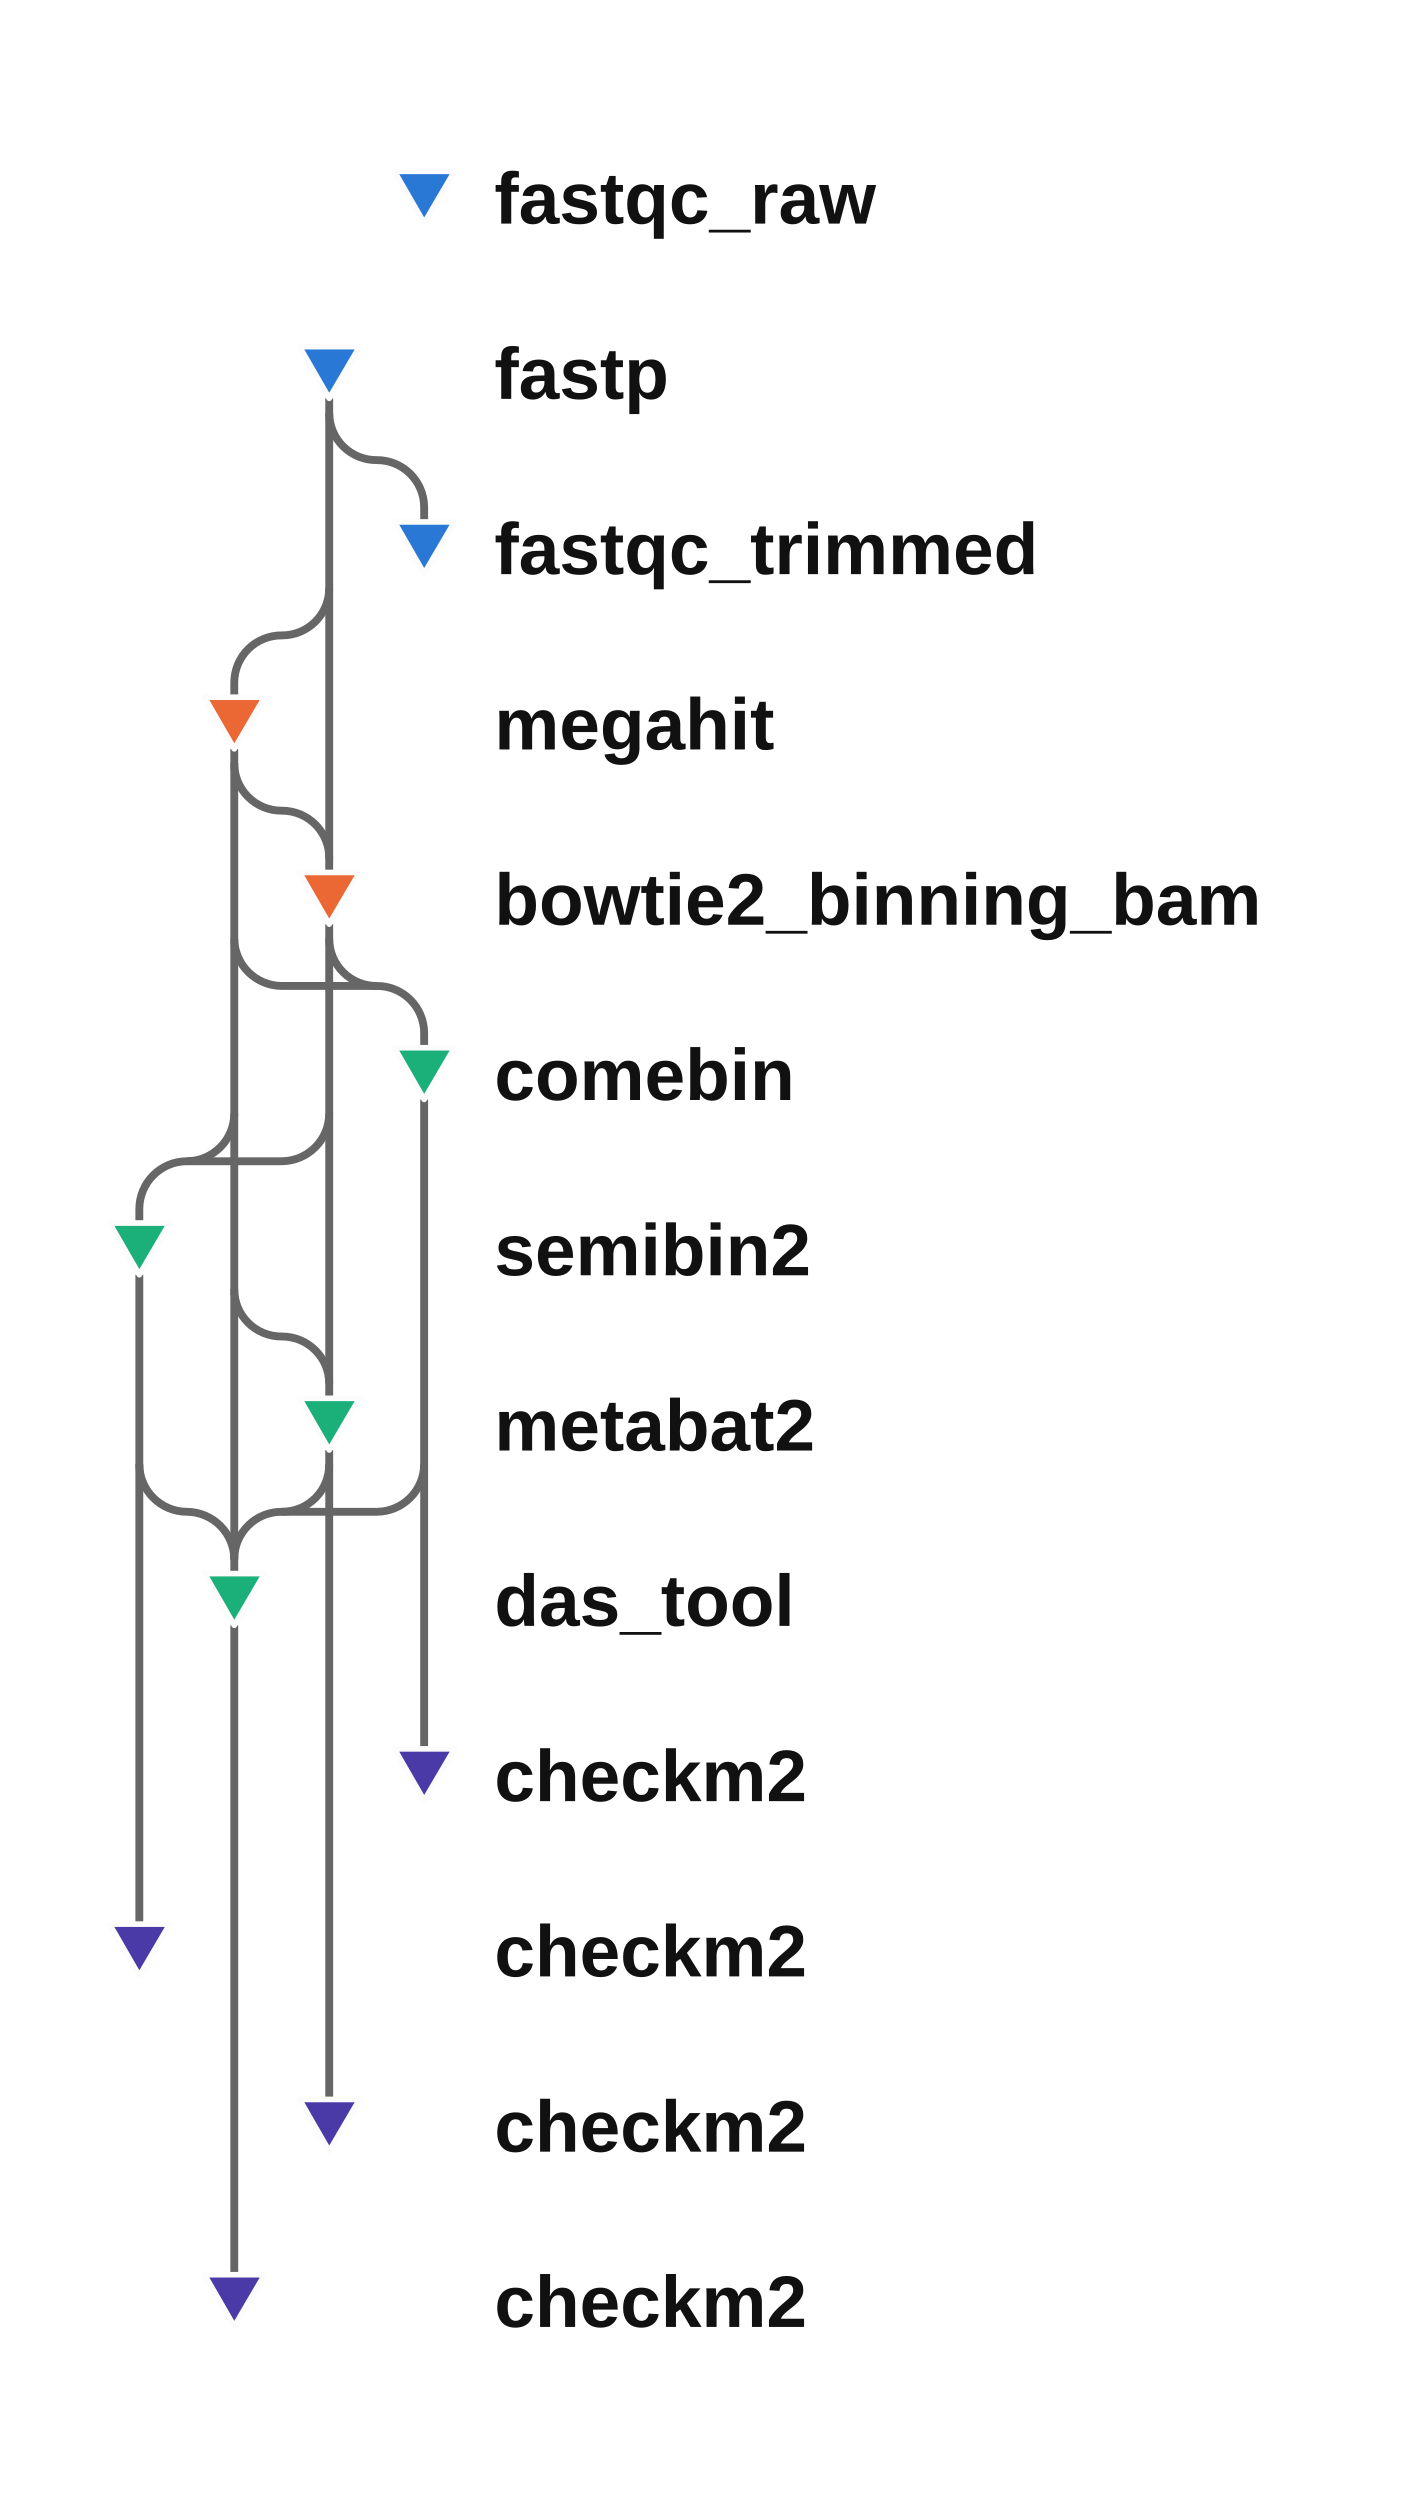
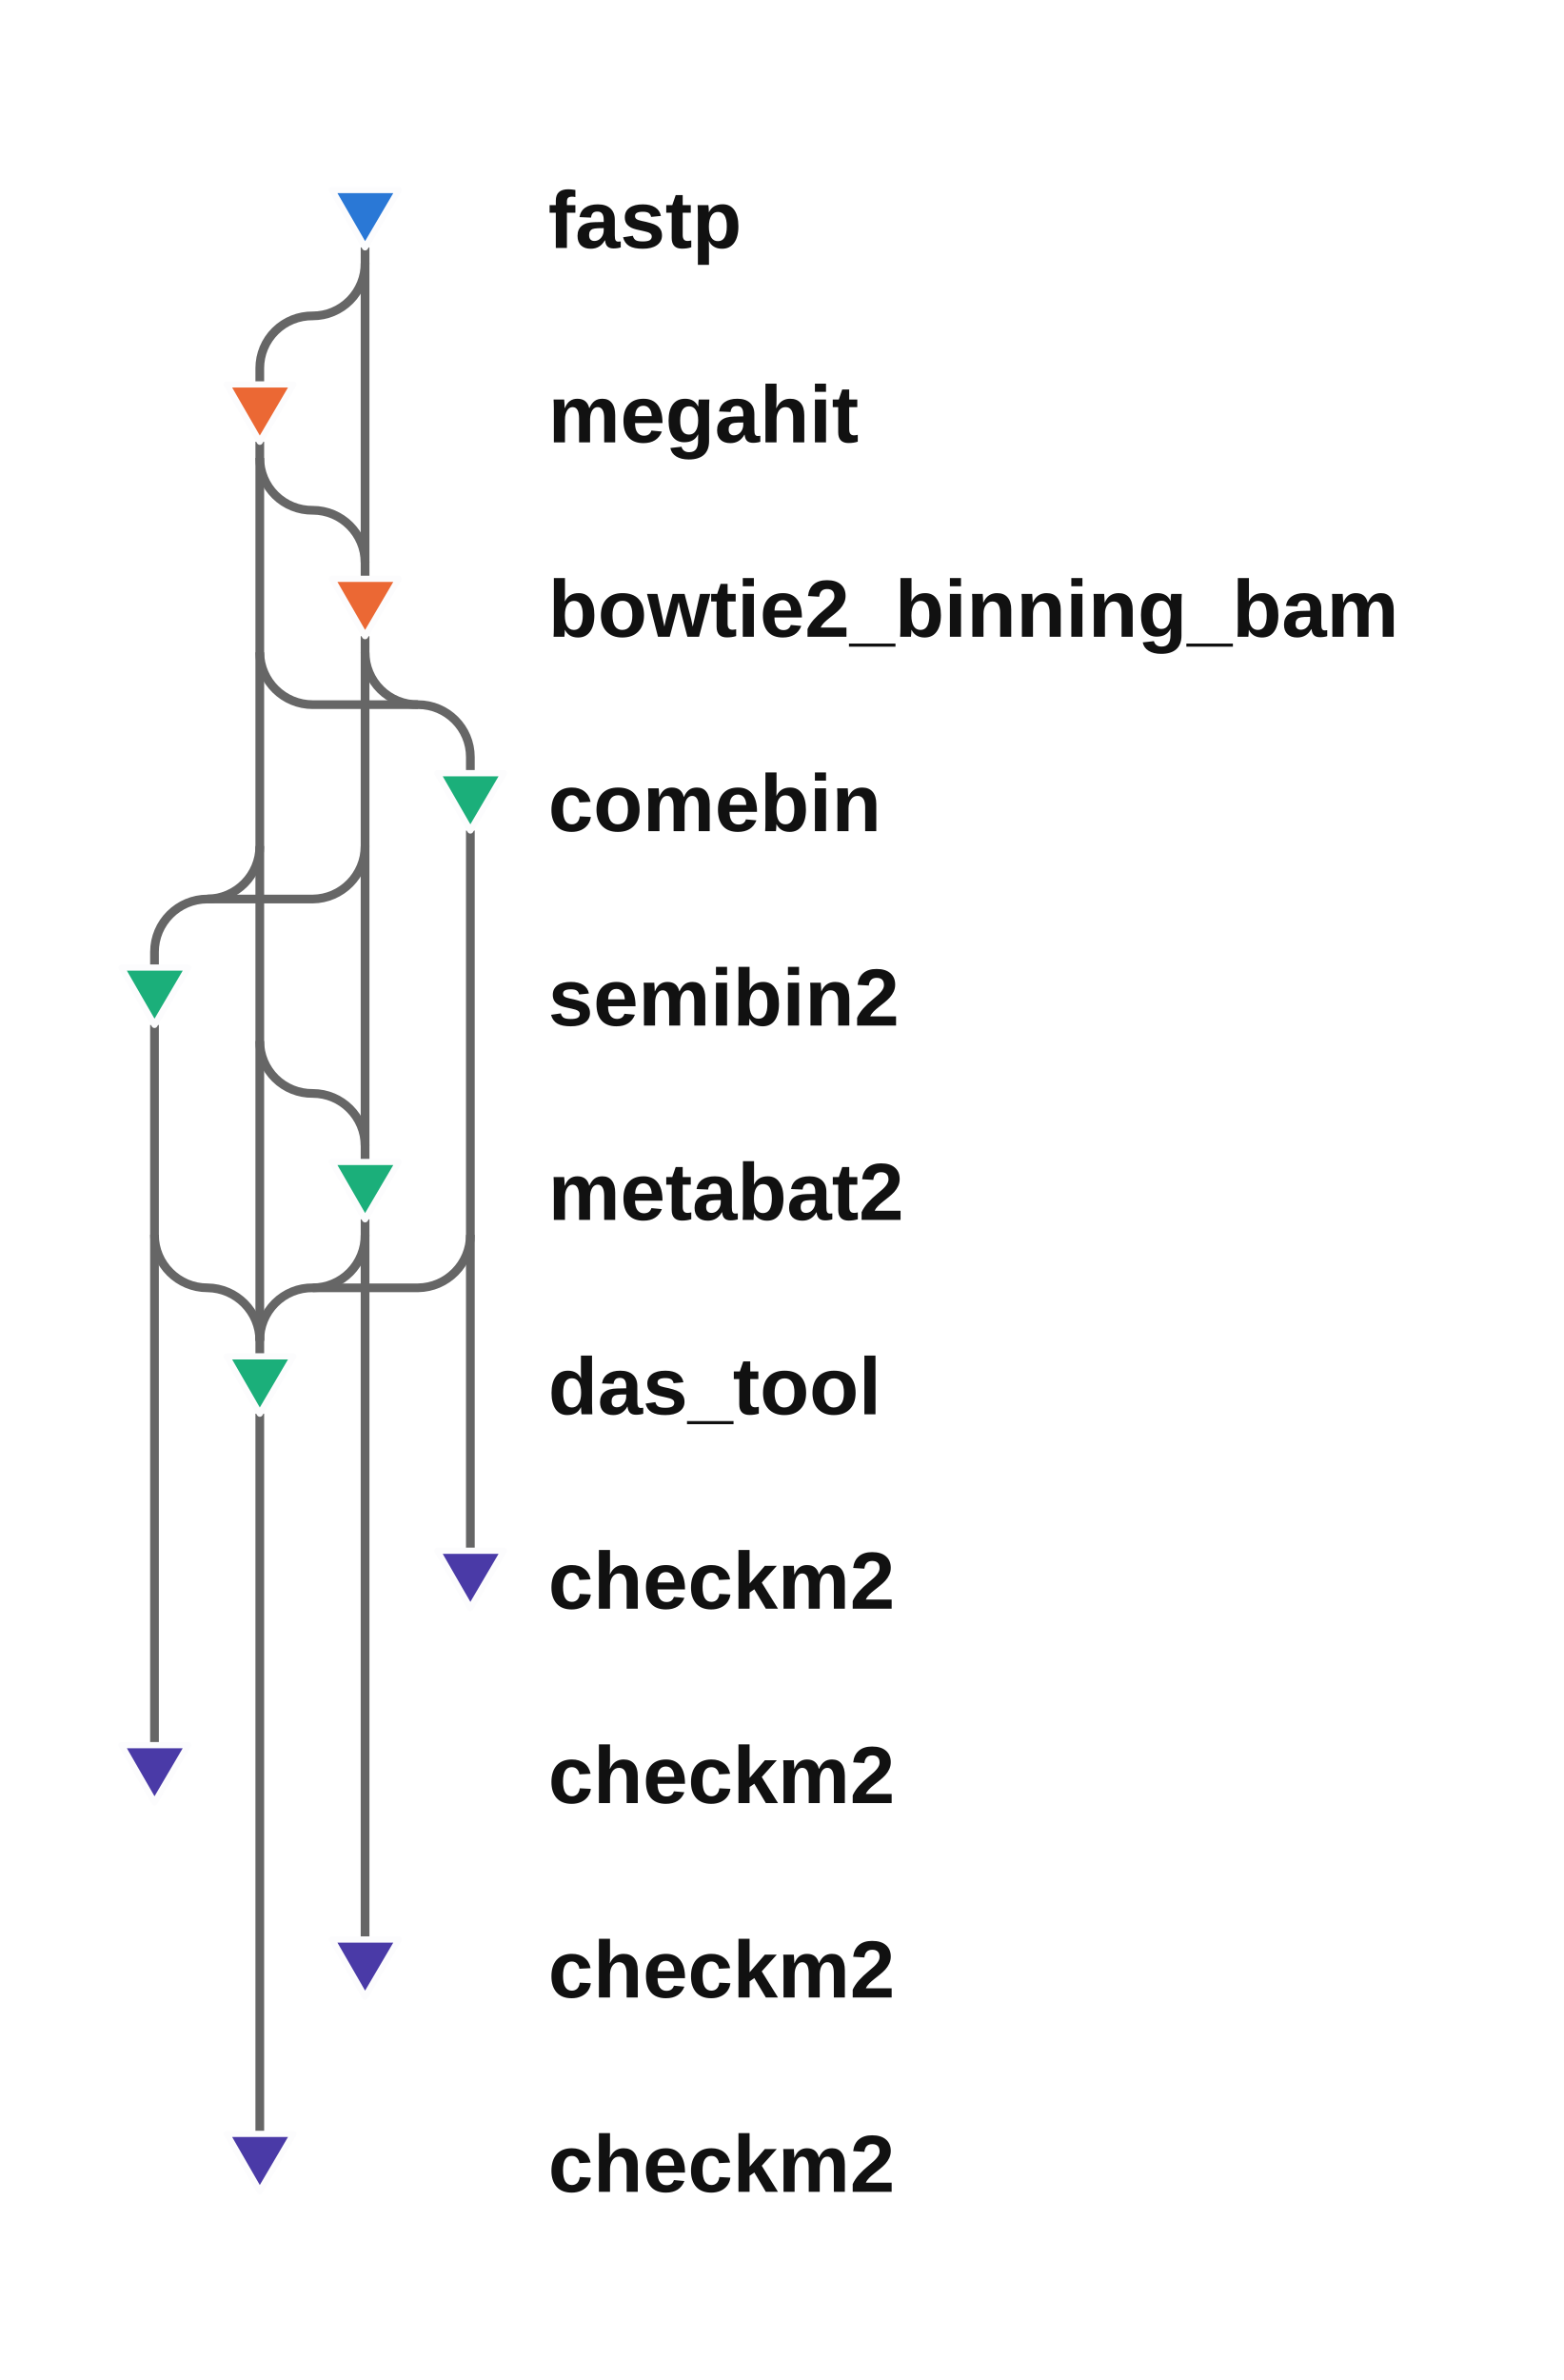
- <svg xmlns="http://www.w3.org/2000/svg" width="251" height="445" viewBox="0 0 251 445">
+ <svg xmlns="http://www.w3.org/2000/svg" width="251" height="382" viewBox="0 0 251 382">
  <g fill="none" stroke="#666666" stroke-width="1.4" stroke-linejoin="round" stroke-linecap="butt">
-     <path d="M 58.6,70.9 L 58.6,73.5 L 58.6,104.7 L 58.6,152.8 L 58.6,155.3" />
-     <path d="M 58.6,164.5 L 58.6,167.1 L 58.6,198.2 L 58.6,246.3 L 58.6,248.9" />
-     <path d="M 58.6,258.1 L 58.6,260.6 L 58.6,373.7" />
-     <path d="M 75.5,92.9 L 75.5,90.3 A 8.4,8.4 0 0 0 67.1,81.9 A 8.4,8.4 0 0 1 58.6,73.5" />
-     <path d="M 75.5,186.5 L 75.5,183.9 A 8.4,8.4 0 0 0 67.1,175.5 L 50.2,175.5 A 8.5,8.5 0 0 1 41.7,167.1" />
-     <path d="M 75.5,195.7 L 75.5,260.6 L 75.5,311.3" />
-     <path d="M 41.7,124.1 L 41.7,121.5 A 8.4,8.4 0 0 1 50.2,113.1 A 8.4,8.4 0 0 0 58.6,104.7" />
-     <path d="M 41.7,133.3 L 41.7,135.8 L 41.7,167.1 L 41.7,198.2 L 41.7,229.4 L 41.7,277.6 L 41.7,280.1" />
-     <path d="M 41.7,289.3 L 41.7,404.9" />
-     <path d="M 24.8,217.7 L 24.8,215.2 A 8.5,8.5 0 0 1 33.3,206.7 L 50.2,206.7 A 8.5,8.5 0 0 0 58.6,198.2" />
-     <path d="M 24.8,226.9 L 24.8,260.6 L 24.8,342.5" />
-     <path d="M 41.7,135.8 A 8.4,8.4 0 0 0 50.2,144.3 A 8.4,8.4 0 0 1 58.6,152.8" />
-     <path d="M 41.7,198.2 A 8.5,8.5 0 0 1 33.3,206.7" />
-     <path d="M 41.7,229.4 A 8.4,8.4 0 0 0 50.2,237.9 A 8.4,8.4 0 0 1 58.6,246.3" />
-     <path d="M 58.6,167.1 A 8.4,8.4 0 0 0 67.1,175.5" />
-     <path d="M 75.5,260.6 A 8.5,8.5 0 0 1 67.1,269.1 L 50.2,269.1 A 8.4,8.4 0 0 0 41.7,277.6" />
-     <path d="M 24.8,260.6 A 8.5,8.5 0 0 0 33.3,269.1 A 8.5,8.5 0 0 1 41.7,277.6" />
-     <path d="M 58.6,260.6 A 8.4,8.4 0 0 1 50.2,269.1" />
+     <path d="M 58.6,39.7 L 58.6,42.2 L 58.6,90.3 L 58.6,92.9" />
+     <path d="M 58.6,102.1 L 58.6,104.7 L 58.6,135.8 L 58.6,183.9 L 58.6,186.5" />
+     <path d="M 58.6,195.7 L 58.6,198.2 L 58.6,311.3" />
+     <path d="M 41.7,61.7 L 41.7,59.1 A 8.4,8.4 0 0 1 50.2,50.7 A 8.4,8.4 0 0 0 58.6,42.2" />
+     <path d="M 41.7,70.9 L 41.7,73.5 L 41.7,104.7 L 41.7,135.8 L 41.7,167.1 L 41.7,215.2 L 41.7,217.7" />
+     <path d="M 41.7,226.9 L 41.7,342.5" />
+     <path d="M 75.5,124.1 L 75.5,121.5 A 8.4,8.4 0 0 0 67.1,113.1 L 50.2,113.1 A 8.5,8.5 0 0 1 41.7,104.7" />
+     <path d="M 75.5,133.3 L 75.5,198.2 L 75.5,248.9" />
+     <path d="M 24.8,155.3 L 24.8,152.8 A 8.5,8.5 0 0 1 33.3,144.3 L 50.2,144.3 A 8.5,8.5 0 0 0 58.6,135.8" />
+     <path d="M 24.8,164.5 L 24.8,198.2 L 24.8,280.1" />
+     <path d="M 41.7,73.5 A 8.4,8.4 0 0 0 50.2,81.9 A 8.4,8.4 0 0 1 58.6,90.3" />
+     <path d="M 41.7,135.8 A 8.5,8.5 0 0 1 33.3,144.3" />
+     <path d="M 41.7,167.1 A 8.4,8.4 0 0 0 50.2,175.5 A 8.4,8.4 0 0 1 58.6,183.9" />
+     <path d="M 58.6,104.7 A 8.4,8.4 0 0 0 67.1,113.1" />
+     <path d="M 75.5,198.2 A 8.5,8.5 0 0 1 67.1,206.7 L 50.2,206.7 A 8.4,8.4 0 0 0 41.7,215.2" />
+     <path d="M 24.8,198.2 A 8.5,8.5 0 0 0 33.3,206.7 A 8.5,8.5 0 0 1 41.7,215.2" />
+     <path d="M 58.6,198.2 A 8.4,8.4 0 0 1 50.2,206.7" />
  </g>
  <g>
-     <polygon points="70.2,30.5 80.9,30.5 75.5,39.7" fill="#2a78d6" stroke="#fcfcfd" stroke-width="1.0" stroke-linejoin="round" />
-     <text x="88.0" y="39.8" font-family="Arial" font-size="13" fill="#111111" font-weight="600" text-anchor="start">fastqc_raw</text>
+     <polygon points="53.3,30.5 64.0,30.5 58.6,39.7" fill="#2a78d6" stroke="#fcfcfd" stroke-width="1.0" stroke-linejoin="round" />
+     <text x="88.0" y="39.8" font-family="Arial" font-size="13" fill="#111111" font-weight="600" text-anchor="start">fastp</text>
  </g>
  <g>
-     <polygon points="53.3,61.7 64.0,61.7 58.6,70.9" fill="#2a78d6" stroke="#fcfcfd" stroke-width="1.0" stroke-linejoin="round" />
-     <text x="88.0" y="71.0" font-family="Arial" font-size="13" fill="#111111" font-weight="600" text-anchor="start">fastp</text>
+     <polygon points="36.4,61.7 47.1,61.7 41.7,70.9" fill="#eb6834" stroke="#fcfcfd" stroke-width="1.0" stroke-linejoin="round" />
+     <text x="88.0" y="71.0" font-family="Arial" font-size="13" fill="#111111" font-weight="600" text-anchor="start">megahit</text>
  </g>
  <g>
-     <polygon points="70.2,92.9 80.9,92.9 75.5,102.1" fill="#2a78d6" stroke="#fcfcfd" stroke-width="1.0" stroke-linejoin="round" />
-     <text x="88.0" y="102.2" font-family="Arial" font-size="13" fill="#111111" font-weight="600" text-anchor="start">fastqc_trimmed</text>
+     <polygon points="53.3,92.9 64.0,92.9 58.6,102.1" fill="#eb6834" stroke="#fcfcfd" stroke-width="1.0" stroke-linejoin="round" />
+     <text x="88.0" y="102.2" font-family="Arial" font-size="13" fill="#111111" font-weight="600" text-anchor="start">bowtie2_binning_bam</text>
  </g>
  <g>
-     <polygon points="36.4,124.1 47.1,124.1 41.7,133.3" fill="#eb6834" stroke="#fcfcfd" stroke-width="1.0" stroke-linejoin="round" />
-     <text x="88.0" y="133.4" font-family="Arial" font-size="13" fill="#111111" font-weight="600" text-anchor="start">megahit</text>
+     <polygon points="70.2,124.1 80.9,124.1 75.5,133.3" fill="#1baf7a" stroke="#fcfcfd" stroke-width="1.0" stroke-linejoin="round" />
+     <text x="88.0" y="133.4" font-family="Arial" font-size="13" fill="#111111" font-weight="600" text-anchor="start">comebin</text>
  </g>
  <g>
-     <polygon points="53.3,155.3 64.0,155.3 58.6,164.5" fill="#eb6834" stroke="#fcfcfd" stroke-width="1.0" stroke-linejoin="round" />
-     <text x="88.0" y="164.6" font-family="Arial" font-size="13" fill="#111111" font-weight="600" text-anchor="start">bowtie2_binning_bam</text>
+     <polygon points="19.5,155.3 30.2,155.3 24.8,164.5" fill="#1baf7a" stroke="#fcfcfd" stroke-width="1.0" stroke-linejoin="round" />
+     <text x="88.0" y="164.6" font-family="Arial" font-size="13" fill="#111111" font-weight="600" text-anchor="start">semibin2</text>
  </g>
  <g>
-     <polygon points="70.2,186.5 80.9,186.5 75.5,195.7" fill="#1baf7a" stroke="#fcfcfd" stroke-width="1.0" stroke-linejoin="round" />
-     <text x="88.0" y="195.8" font-family="Arial" font-size="13" fill="#111111" font-weight="600" text-anchor="start">comebin</text>
+     <polygon points="53.3,186.5 64.0,186.5 58.6,195.7" fill="#1baf7a" stroke="#fcfcfd" stroke-width="1.0" stroke-linejoin="round" />
+     <text x="88.0" y="195.8" font-family="Arial" font-size="13" fill="#111111" font-weight="600" text-anchor="start">metabat2</text>
  </g>
  <g>
-     <polygon points="19.5,217.7 30.2,217.7 24.8,226.9" fill="#1baf7a" stroke="#fcfcfd" stroke-width="1.0" stroke-linejoin="round" />
-     <text x="88.0" y="227.0" font-family="Arial" font-size="13" fill="#111111" font-weight="600" text-anchor="start">semibin2</text>
+     <polygon points="36.4,217.7 47.1,217.7 41.7,226.9" fill="#1baf7a" stroke="#fcfcfd" stroke-width="1.0" stroke-linejoin="round" />
+     <text x="88.0" y="227.0" font-family="Arial" font-size="13" fill="#111111" font-weight="600" text-anchor="start">das_tool</text>
  </g>
  <g>
-     <polygon points="53.3,248.9 64.0,248.9 58.6,258.1" fill="#1baf7a" stroke="#fcfcfd" stroke-width="1.0" stroke-linejoin="round" />
-     <text x="88.0" y="258.2" font-family="Arial" font-size="13" fill="#111111" font-weight="600" text-anchor="start">metabat2</text>
+     <polygon points="70.2,248.9 80.9,248.9 75.5,258.1" fill="#4a3aa7" stroke="#fcfcfd" stroke-width="1.0" stroke-linejoin="round" />
+     <text x="88.0" y="258.2" font-family="Arial" font-size="13" fill="#111111" font-weight="600" text-anchor="start">checkm2</text>
  </g>
  <g>
-     <polygon points="36.4,280.1 47.1,280.1 41.7,289.3" fill="#1baf7a" stroke="#fcfcfd" stroke-width="1.0" stroke-linejoin="round" />
-     <text x="88.0" y="289.4" font-family="Arial" font-size="13" fill="#111111" font-weight="600" text-anchor="start">das_tool</text>
+     <polygon points="19.5,280.1 30.2,280.1 24.8,289.3" fill="#4a3aa7" stroke="#fcfcfd" stroke-width="1.0" stroke-linejoin="round" />
+     <text x="88.0" y="289.4" font-family="Arial" font-size="13" fill="#111111" font-weight="600" text-anchor="start">checkm2</text>
  </g>
  <g>
-     <polygon points="70.2,311.3 80.9,311.3 75.5,320.5" fill="#4a3aa7" stroke="#fcfcfd" stroke-width="1.0" stroke-linejoin="round" />
+     <polygon points="53.3,311.3 64.0,311.3 58.6,320.5" fill="#4a3aa7" stroke="#fcfcfd" stroke-width="1.0" stroke-linejoin="round" />
    <text x="88.0" y="320.6" font-family="Arial" font-size="13" fill="#111111" font-weight="600" text-anchor="start">checkm2</text>
  </g>
  <g>
-     <polygon points="19.5,342.5 30.2,342.5 24.8,351.7" fill="#4a3aa7" stroke="#fcfcfd" stroke-width="1.0" stroke-linejoin="round" />
+     <polygon points="36.4,342.5 47.1,342.5 41.7,351.7" fill="#4a3aa7" stroke="#fcfcfd" stroke-width="1.0" stroke-linejoin="round" />
    <text x="88.0" y="351.8" font-family="Arial" font-size="13" fill="#111111" font-weight="600" text-anchor="start">checkm2</text>
  </g>
-   <g>
-     <polygon points="53.3,373.7 64.0,373.7 58.6,382.9" fill="#4a3aa7" stroke="#fcfcfd" stroke-width="1.0" stroke-linejoin="round" />
-     <text x="88.0" y="383.0" font-family="Arial" font-size="13" fill="#111111" font-weight="600" text-anchor="start">checkm2</text>
-   </g>
-   <g>
-     <polygon points="36.4,404.9 47.1,404.9 41.7,414.1" fill="#4a3aa7" stroke="#fcfcfd" stroke-width="1.0" stroke-linejoin="round" />
-     <text x="88.0" y="414.2" font-family="Arial" font-size="13" fill="#111111" font-weight="600" text-anchor="start">checkm2</text>
-   </g>
</svg>
